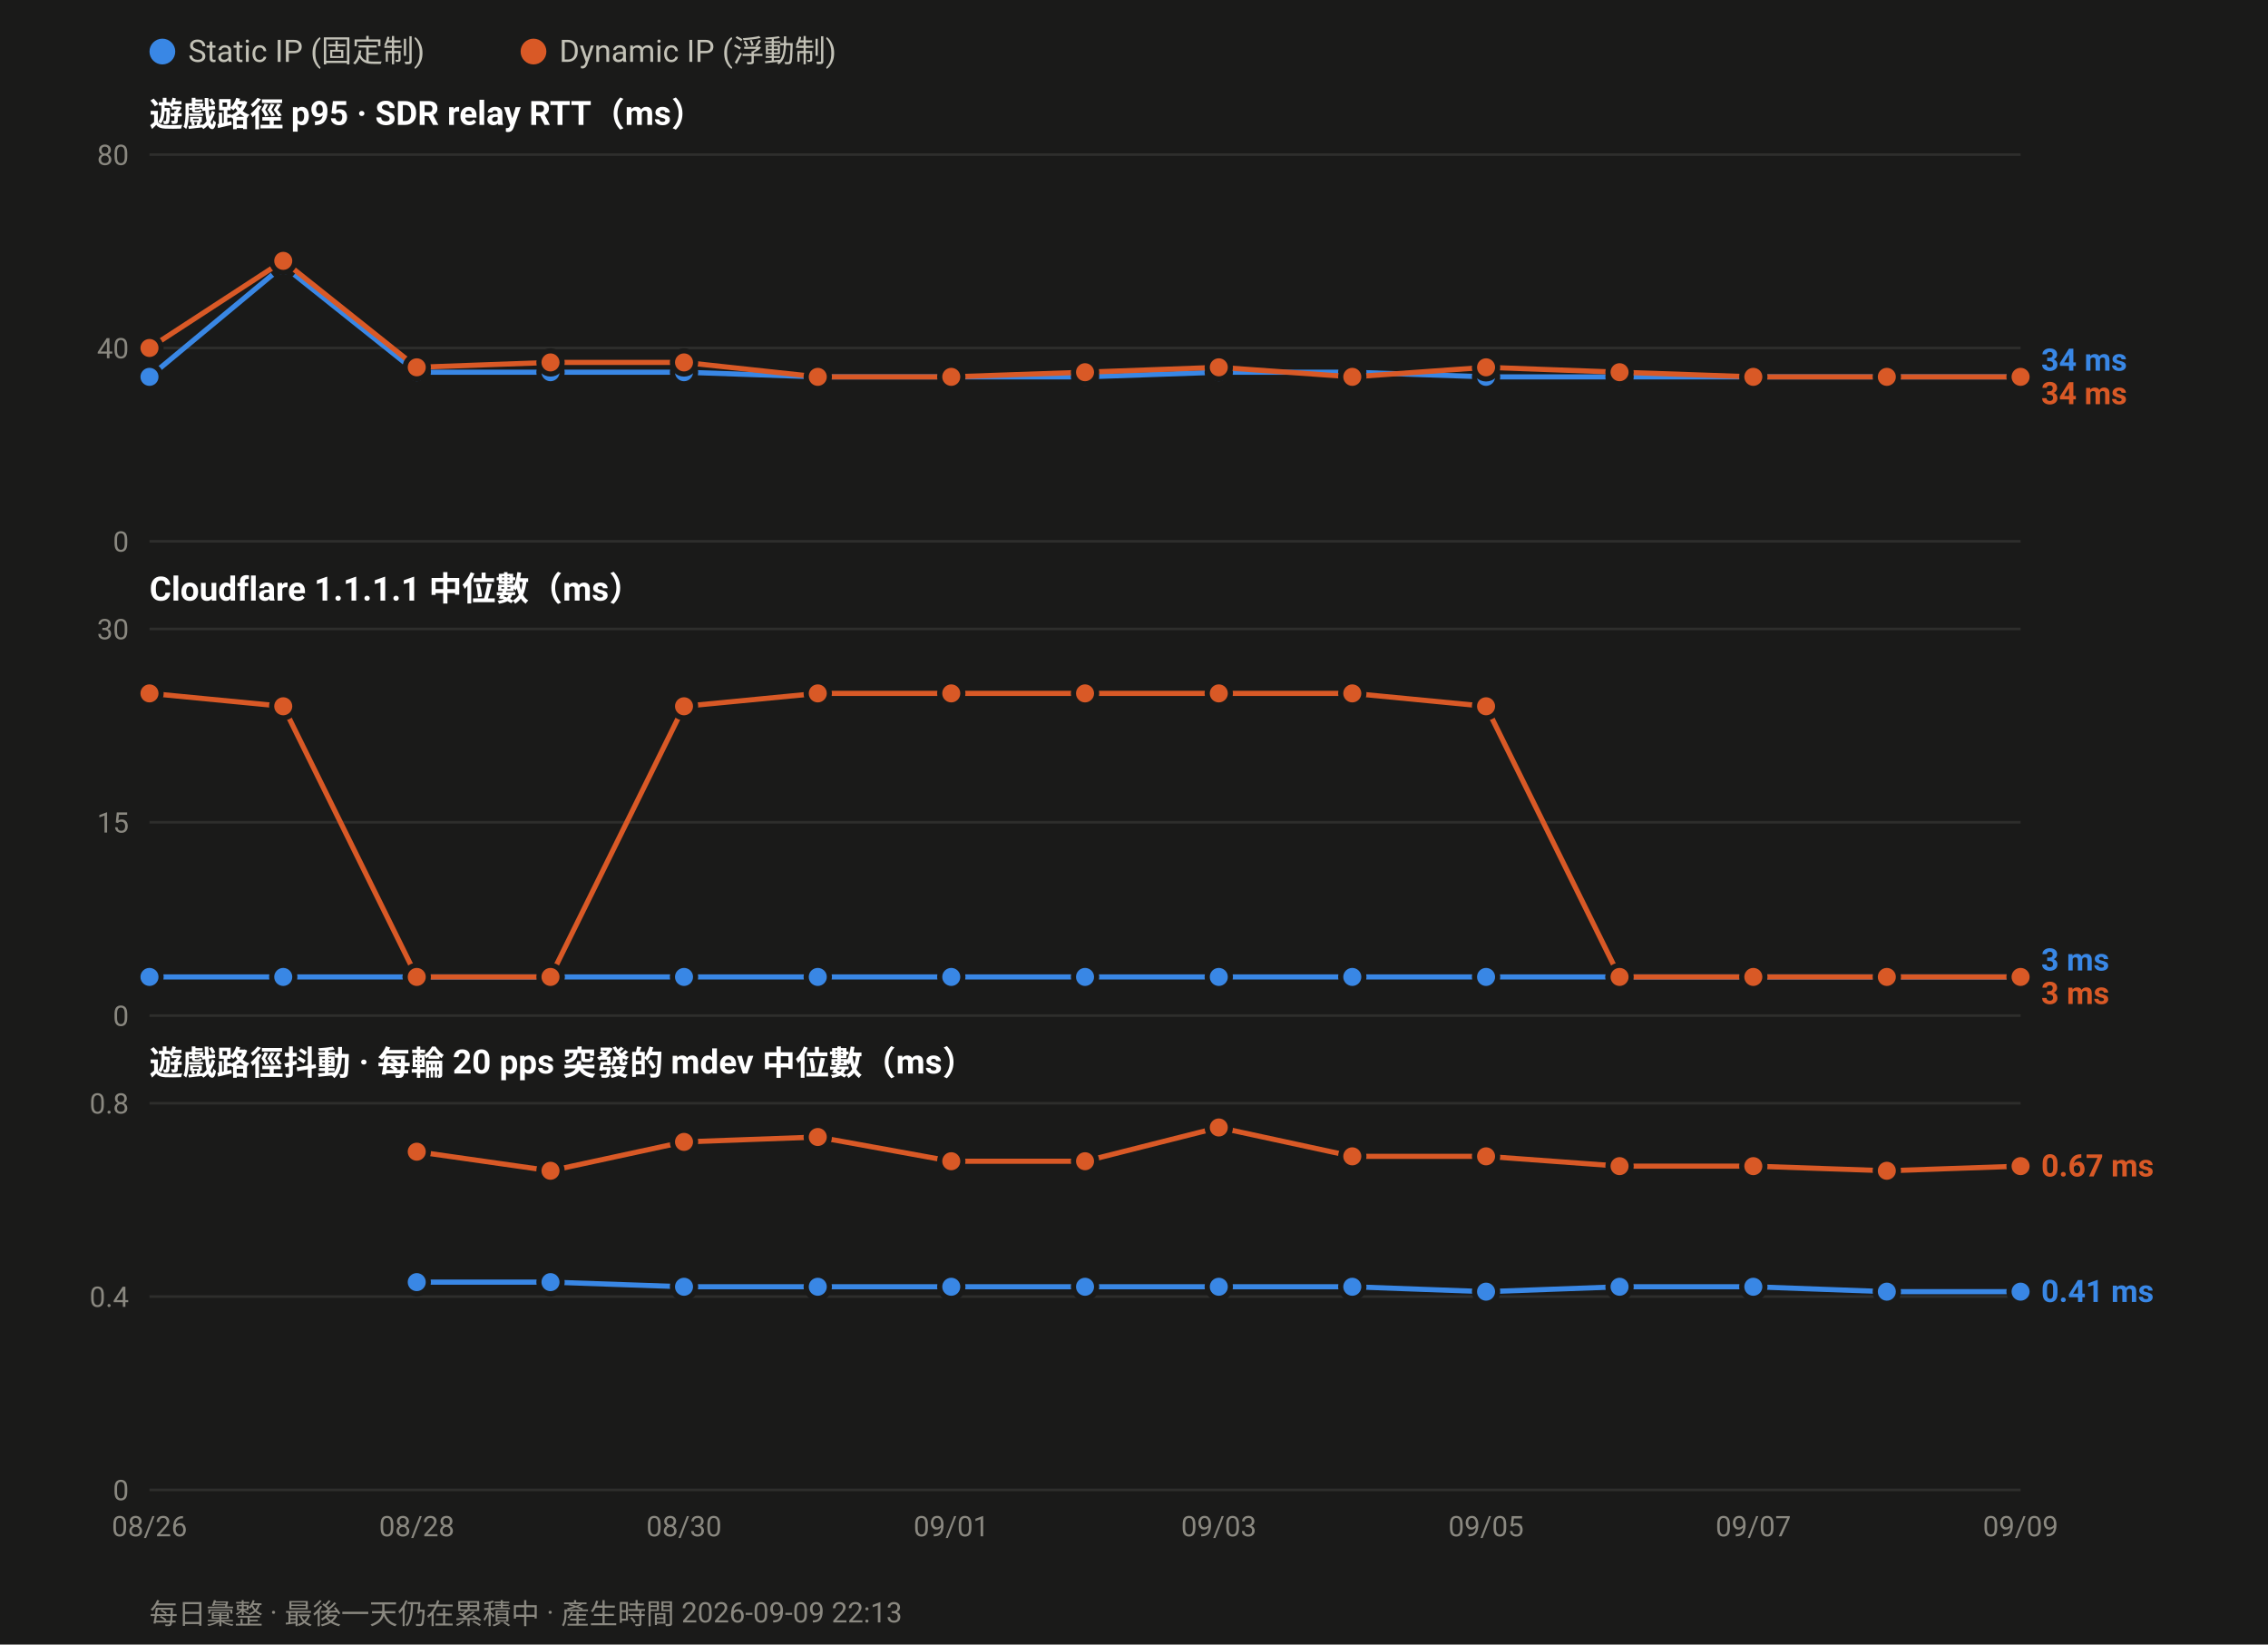
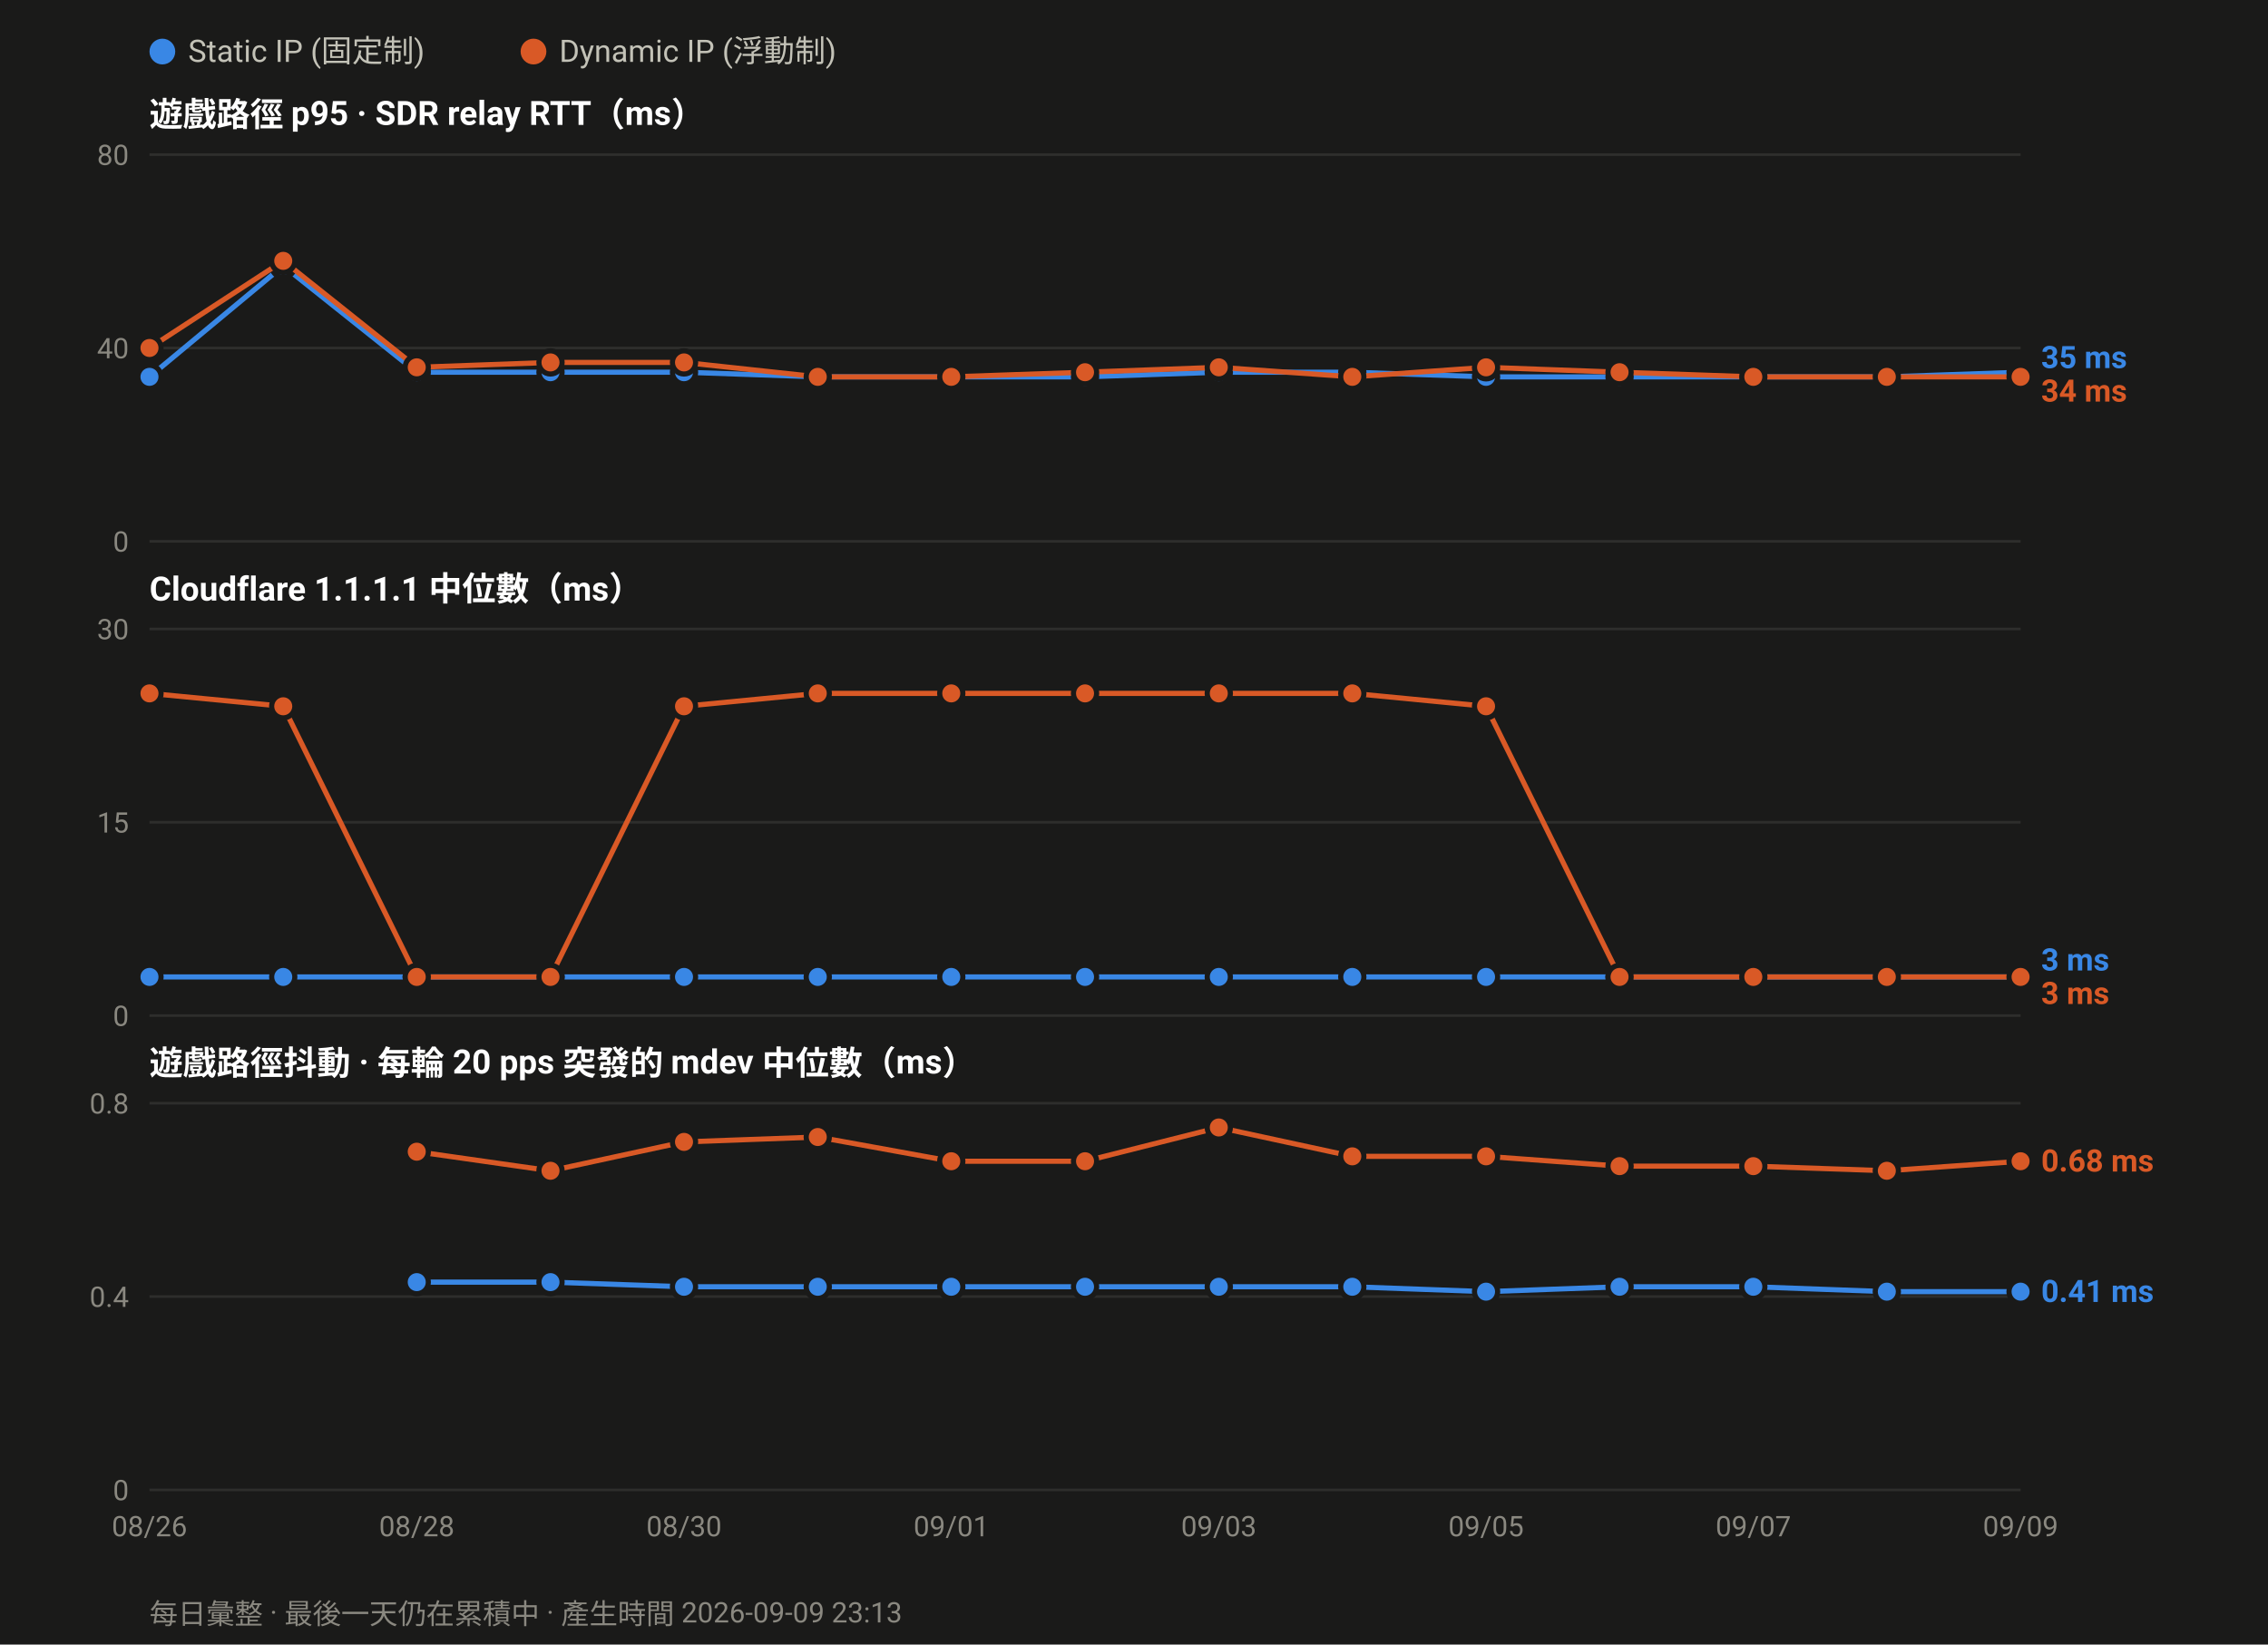
<svg xmlns="http://www.w3.org/2000/svg" width="880" height="638" viewBox="0 0 880 638" font-family="ui-sans-serif,-apple-system,Segoe UI,Roboto,Helvetica,Arial,sans-serif">
  <rect width="880" height="638" fill="#1a1a19" />
  <circle cx="63.0" cy="20" r="5" fill="#3987e5" />
  <text x="73.0" y="24" font-size="12" fill="#c3c2b7">Static IP (固定制)</text>
  <circle cx="207.0" cy="20" r="5" fill="#d95926" />
  <text x="217.0" y="24" font-size="12" fill="#c3c2b7">Dynamic IP (浮動制)</text>
  <text x="58" y="49.0" font-size="13" font-weight="600" fill="#ffffff">遊戲路徑 p95 · SDR relay RTT（ms）</text>
  <line x1="58" y1="210.0" x2="784.0" y2="210.0" stroke="#2e2e2c" stroke-width="1" />
  <text x="50" y="214.0" font-size="11" text-anchor="end" fill="#8a8880">0</text>
  <line x1="58" y1="135.0" x2="784.0" y2="135.0" stroke="#2e2e2c" stroke-width="1" />
  <text x="50" y="139.0" font-size="11" text-anchor="end" fill="#8a8880">40</text>
  <line x1="58" y1="60.0" x2="784.0" y2="60.0" stroke="#2e2e2c" stroke-width="1" />
  <text x="50" y="64.0" font-size="11" text-anchor="end" fill="#8a8880">80</text>
-   <polyline fill="none" stroke="#3987e5" stroke-width="2" stroke-linejoin="round" points="58.0,146.2 109.9,103.1 161.7,144.4 213.6,144.4 265.4,144.4 317.3,146.2 369.1,146.2 421.0,146.2 472.9,144.4 524.7,144.4 576.6,146.2 628.4,146.2 680.3,146.2 732.1,146.2 784.0,146.2" />
+   <polyline fill="none" stroke="#3987e5" stroke-width="2" stroke-linejoin="round" points="58.0,146.2 109.9,103.1 161.7,144.4 213.6,144.4 265.4,144.4 317.3,146.2 369.1,146.2 421.0,146.2 472.9,144.4 524.7,144.4 576.6,146.2 628.4,146.2 680.3,146.2 732.1,146.2 784.0,144.4" />
  <circle cx="58.0" cy="146.2" r="4.5" fill="#3987e5" stroke="#1a1a19" stroke-width="2" />
  <circle cx="109.9" cy="103.1" r="4.5" fill="#3987e5" stroke="#1a1a19" stroke-width="2" />
  <circle cx="161.7" cy="144.4" r="4.5" fill="#3987e5" stroke="#1a1a19" stroke-width="2" />
  <circle cx="213.6" cy="144.4" r="4.5" fill="#3987e5" stroke="#1a1a19" stroke-width="2" />
  <circle cx="265.4" cy="144.4" r="4.5" fill="#3987e5" stroke="#1a1a19" stroke-width="2" />
  <circle cx="317.3" cy="146.2" r="4.5" fill="#3987e5" stroke="#1a1a19" stroke-width="2" />
  <circle cx="369.1" cy="146.2" r="4.5" fill="#3987e5" stroke="#1a1a19" stroke-width="2" />
  <circle cx="421.0" cy="146.2" r="4.5" fill="#3987e5" stroke="#1a1a19" stroke-width="2" />
  <circle cx="472.9" cy="144.4" r="4.5" fill="#3987e5" stroke="#1a1a19" stroke-width="2" />
  <circle cx="524.7" cy="144.4" r="4.5" fill="#3987e5" stroke="#1a1a19" stroke-width="2" />
  <circle cx="576.6" cy="146.2" r="4.5" fill="#3987e5" stroke="#1a1a19" stroke-width="2" />
  <circle cx="628.4" cy="146.2" r="4.5" fill="#3987e5" stroke="#1a1a19" stroke-width="2" />
  <circle cx="680.3" cy="146.2" r="4.5" fill="#3987e5" stroke="#1a1a19" stroke-width="2" />
  <circle cx="732.1" cy="146.2" r="4.5" fill="#3987e5" stroke="#1a1a19" stroke-width="2" />
-   <circle cx="784.0" cy="146.2" r="4.5" fill="#3987e5" stroke="#1a1a19" stroke-width="2" />
+   <circle cx="784.0" cy="144.4" r="4.5" fill="#3987e5" stroke="#1a1a19" stroke-width="2" />
  <polyline fill="none" stroke="#d95926" stroke-width="2" stroke-linejoin="round" points="58.0,135.0 109.9,101.2 161.7,142.5 213.6,140.6 265.4,140.6 317.3,146.2 369.1,146.2 421.0,144.4 472.9,142.5 524.7,146.2 576.6,142.5 628.4,144.4 680.3,146.2 732.1,146.2 784.0,146.2" />
  <circle cx="58.0" cy="135.0" r="4.5" fill="#d95926" stroke="#1a1a19" stroke-width="2" />
  <circle cx="109.9" cy="101.2" r="4.5" fill="#d95926" stroke="#1a1a19" stroke-width="2" />
  <circle cx="161.7" cy="142.5" r="4.5" fill="#d95926" stroke="#1a1a19" stroke-width="2" />
  <circle cx="213.6" cy="140.6" r="4.5" fill="#d95926" stroke="#1a1a19" stroke-width="2" />
  <circle cx="265.4" cy="140.6" r="4.5" fill="#d95926" stroke="#1a1a19" stroke-width="2" />
  <circle cx="317.3" cy="146.2" r="4.5" fill="#d95926" stroke="#1a1a19" stroke-width="2" />
  <circle cx="369.1" cy="146.2" r="4.5" fill="#d95926" stroke="#1a1a19" stroke-width="2" />
  <circle cx="421.0" cy="144.4" r="4.5" fill="#d95926" stroke="#1a1a19" stroke-width="2" />
  <circle cx="472.9" cy="142.5" r="4.5" fill="#d95926" stroke="#1a1a19" stroke-width="2" />
  <circle cx="524.7" cy="146.2" r="4.5" fill="#d95926" stroke="#1a1a19" stroke-width="2" />
  <circle cx="576.6" cy="142.5" r="4.5" fill="#d95926" stroke="#1a1a19" stroke-width="2" />
  <circle cx="628.4" cy="144.4" r="4.5" fill="#d95926" stroke="#1a1a19" stroke-width="2" />
  <circle cx="680.3" cy="146.2" r="4.5" fill="#d95926" stroke="#1a1a19" stroke-width="2" />
  <circle cx="732.1" cy="146.2" r="4.5" fill="#d95926" stroke="#1a1a19" stroke-width="2" />
  <circle cx="784.0" cy="146.2" r="4.5" fill="#d95926" stroke="#1a1a19" stroke-width="2" />
-   <text x="792.0" y="143.8" font-size="12" font-weight="600" fill="#3987e5">34 ms</text>
-   <text x="792.0" y="156.8" font-size="12" font-weight="600" fill="#d95926">34 ms</text>
+   <text x="792.0" y="142.8" font-size="12" font-weight="600" fill="#3987e5">35 ms</text>
+   <text x="792.0" y="155.8" font-size="12" font-weight="600" fill="#d95926">34 ms</text>
  <text x="58" y="233.0" font-size="13" font-weight="600" fill="#ffffff">Cloudflare 1.1.1.1 中位數（ms）</text>
  <line x1="58" y1="394.0" x2="784.0" y2="394.0" stroke="#2e2e2c" stroke-width="1" />
  <text x="50" y="398.0" font-size="11" text-anchor="end" fill="#8a8880">0</text>
  <line x1="58" y1="319.0" x2="784.0" y2="319.0" stroke="#2e2e2c" stroke-width="1" />
  <text x="50" y="323.0" font-size="11" text-anchor="end" fill="#8a8880">15</text>
  <line x1="58" y1="244.0" x2="784.0" y2="244.0" stroke="#2e2e2c" stroke-width="1" />
  <text x="50" y="248.0" font-size="11" text-anchor="end" fill="#8a8880">30</text>
  <polyline fill="none" stroke="#3987e5" stroke-width="2" stroke-linejoin="round" points="58.0,379.0 109.9,379.0 161.7,379.0 213.6,379.0 265.4,379.0 317.3,379.0 369.1,379.0 421.0,379.0 472.9,379.0 524.7,379.0 576.6,379.0 628.4,379.0 680.3,379.0 732.1,379.0 784.0,379.0" />
  <circle cx="58.0" cy="379.0" r="4.5" fill="#3987e5" stroke="#1a1a19" stroke-width="2" />
  <circle cx="109.9" cy="379.0" r="4.5" fill="#3987e5" stroke="#1a1a19" stroke-width="2" />
  <circle cx="161.7" cy="379.0" r="4.5" fill="#3987e5" stroke="#1a1a19" stroke-width="2" />
  <circle cx="213.6" cy="379.0" r="4.5" fill="#3987e5" stroke="#1a1a19" stroke-width="2" />
  <circle cx="265.4" cy="379.0" r="4.5" fill="#3987e5" stroke="#1a1a19" stroke-width="2" />
  <circle cx="317.3" cy="379.0" r="4.5" fill="#3987e5" stroke="#1a1a19" stroke-width="2" />
  <circle cx="369.1" cy="379.0" r="4.5" fill="#3987e5" stroke="#1a1a19" stroke-width="2" />
  <circle cx="421.0" cy="379.0" r="4.5" fill="#3987e5" stroke="#1a1a19" stroke-width="2" />
  <circle cx="472.9" cy="379.0" r="4.5" fill="#3987e5" stroke="#1a1a19" stroke-width="2" />
  <circle cx="524.7" cy="379.0" r="4.5" fill="#3987e5" stroke="#1a1a19" stroke-width="2" />
  <circle cx="576.6" cy="379.0" r="4.5" fill="#3987e5" stroke="#1a1a19" stroke-width="2" />
  <circle cx="628.4" cy="379.0" r="4.5" fill="#3987e5" stroke="#1a1a19" stroke-width="2" />
  <circle cx="680.3" cy="379.0" r="4.5" fill="#3987e5" stroke="#1a1a19" stroke-width="2" />
  <circle cx="732.1" cy="379.0" r="4.5" fill="#3987e5" stroke="#1a1a19" stroke-width="2" />
  <circle cx="784.0" cy="379.0" r="4.5" fill="#3987e5" stroke="#1a1a19" stroke-width="2" />
  <polyline fill="none" stroke="#d95926" stroke-width="2" stroke-linejoin="round" points="58.0,269.0 109.9,274.0 161.7,379.0 213.6,379.0 265.4,274.0 317.3,269.0 369.1,269.0 421.0,269.0 472.9,269.0 524.7,269.0 576.6,274.0 628.4,379.0 680.3,379.0 732.1,379.0 784.0,379.0" />
  <circle cx="58.0" cy="269.0" r="4.5" fill="#d95926" stroke="#1a1a19" stroke-width="2" />
  <circle cx="109.9" cy="274.0" r="4.5" fill="#d95926" stroke="#1a1a19" stroke-width="2" />
  <circle cx="161.7" cy="379.0" r="4.5" fill="#d95926" stroke="#1a1a19" stroke-width="2" />
  <circle cx="213.6" cy="379.0" r="4.5" fill="#d95926" stroke="#1a1a19" stroke-width="2" />
  <circle cx="265.4" cy="274.0" r="4.5" fill="#d95926" stroke="#1a1a19" stroke-width="2" />
  <circle cx="317.3" cy="269.0" r="4.5" fill="#d95926" stroke="#1a1a19" stroke-width="2" />
  <circle cx="369.1" cy="269.0" r="4.5" fill="#d95926" stroke="#1a1a19" stroke-width="2" />
  <circle cx="421.0" cy="269.0" r="4.5" fill="#d95926" stroke="#1a1a19" stroke-width="2" />
  <circle cx="472.9" cy="269.0" r="4.5" fill="#d95926" stroke="#1a1a19" stroke-width="2" />
  <circle cx="524.7" cy="269.0" r="4.5" fill="#d95926" stroke="#1a1a19" stroke-width="2" />
  <circle cx="576.6" cy="274.0" r="4.5" fill="#d95926" stroke="#1a1a19" stroke-width="2" />
  <circle cx="628.4" cy="379.0" r="4.5" fill="#d95926" stroke="#1a1a19" stroke-width="2" />
  <circle cx="680.3" cy="379.0" r="4.5" fill="#d95926" stroke="#1a1a19" stroke-width="2" />
  <circle cx="732.1" cy="379.0" r="4.5" fill="#d95926" stroke="#1a1a19" stroke-width="2" />
  <circle cx="784.0" cy="379.0" r="4.5" fill="#d95926" stroke="#1a1a19" stroke-width="2" />
  <text x="792.0" y="376.5" font-size="12" font-weight="600" fill="#3987e5">3 ms</text>
  <text x="792.0" y="389.5" font-size="12" font-weight="600" fill="#d95926">3 ms</text>
  <text x="58" y="417.0" font-size="13" font-weight="600" fill="#ffffff">遊戲路徑抖動 · 每輪 20 pps 突發的 mdev 中位數（ms）</text>
  <line x1="58" y1="578.0" x2="784.0" y2="578.0" stroke="#2e2e2c" stroke-width="1" />
  <text x="50" y="582.0" font-size="11" text-anchor="end" fill="#8a8880">0</text>
  <line x1="58" y1="503.0" x2="784.0" y2="503.0" stroke="#2e2e2c" stroke-width="1" />
  <text x="50" y="507.0" font-size="11" text-anchor="end" fill="#8a8880">0.4</text>
  <line x1="58" y1="428.0" x2="784.0" y2="428.0" stroke="#2e2e2c" stroke-width="1" />
  <text x="50" y="432.0" font-size="11" text-anchor="end" fill="#8a8880">0.8</text>
  <polyline fill="none" stroke="#3987e5" stroke-width="2" stroke-linejoin="round" points="161.7,497.4 213.6,497.4 265.4,499.2 317.3,499.2 369.1,499.2 421.0,499.2 472.9,499.2 524.7,499.2 576.6,501.1 628.4,499.2 680.3,499.2 732.1,501.1 784.0,501.1" />
  <circle cx="161.7" cy="497.4" r="4.5" fill="#3987e5" stroke="#1a1a19" stroke-width="2" />
  <circle cx="213.6" cy="497.4" r="4.5" fill="#3987e5" stroke="#1a1a19" stroke-width="2" />
  <circle cx="265.4" cy="499.2" r="4.5" fill="#3987e5" stroke="#1a1a19" stroke-width="2" />
  <circle cx="317.3" cy="499.2" r="4.5" fill="#3987e5" stroke="#1a1a19" stroke-width="2" />
  <circle cx="369.1" cy="499.2" r="4.5" fill="#3987e5" stroke="#1a1a19" stroke-width="2" />
  <circle cx="421.0" cy="499.2" r="4.5" fill="#3987e5" stroke="#1a1a19" stroke-width="2" />
  <circle cx="472.9" cy="499.2" r="4.5" fill="#3987e5" stroke="#1a1a19" stroke-width="2" />
  <circle cx="524.7" cy="499.2" r="4.5" fill="#3987e5" stroke="#1a1a19" stroke-width="2" />
  <circle cx="576.6" cy="501.1" r="4.5" fill="#3987e5" stroke="#1a1a19" stroke-width="2" />
  <circle cx="628.4" cy="499.2" r="4.5" fill="#3987e5" stroke="#1a1a19" stroke-width="2" />
  <circle cx="680.3" cy="499.2" r="4.5" fill="#3987e5" stroke="#1a1a19" stroke-width="2" />
  <circle cx="732.1" cy="501.1" r="4.5" fill="#3987e5" stroke="#1a1a19" stroke-width="2" />
  <circle cx="784.0" cy="501.1" r="4.5" fill="#3987e5" stroke="#1a1a19" stroke-width="2" />
-   <polyline fill="none" stroke="#d95926" stroke-width="2" stroke-linejoin="round" points="161.7,446.8 213.6,454.2 265.4,443.0 317.3,441.1 369.1,450.5 421.0,450.5 472.9,437.4 524.7,448.6 576.6,448.6 628.4,452.4 680.3,452.4 732.1,454.2 784.0,452.4" />
+   <polyline fill="none" stroke="#d95926" stroke-width="2" stroke-linejoin="round" points="161.7,446.8 213.6,454.2 265.4,443.0 317.3,441.1 369.1,450.5 421.0,450.5 472.9,437.4 524.7,448.6 576.6,448.6 628.4,452.4 680.3,452.4 732.1,454.2 784.0,450.5" />
  <circle cx="161.7" cy="446.8" r="4.5" fill="#d95926" stroke="#1a1a19" stroke-width="2" />
  <circle cx="213.6" cy="454.2" r="4.5" fill="#d95926" stroke="#1a1a19" stroke-width="2" />
  <circle cx="265.4" cy="443.0" r="4.5" fill="#d95926" stroke="#1a1a19" stroke-width="2" />
  <circle cx="317.3" cy="441.1" r="4.5" fill="#d95926" stroke="#1a1a19" stroke-width="2" />
  <circle cx="369.1" cy="450.5" r="4.5" fill="#d95926" stroke="#1a1a19" stroke-width="2" />
  <circle cx="421.0" cy="450.5" r="4.5" fill="#d95926" stroke="#1a1a19" stroke-width="2" />
  <circle cx="472.9" cy="437.4" r="4.5" fill="#d95926" stroke="#1a1a19" stroke-width="2" />
  <circle cx="524.7" cy="448.6" r="4.5" fill="#d95926" stroke="#1a1a19" stroke-width="2" />
  <circle cx="576.6" cy="448.6" r="4.5" fill="#d95926" stroke="#1a1a19" stroke-width="2" />
  <circle cx="628.4" cy="452.4" r="4.5" fill="#d95926" stroke="#1a1a19" stroke-width="2" />
  <circle cx="680.3" cy="452.4" r="4.5" fill="#d95926" stroke="#1a1a19" stroke-width="2" />
  <circle cx="732.1" cy="454.2" r="4.5" fill="#d95926" stroke="#1a1a19" stroke-width="2" />
-   <circle cx="784.0" cy="452.4" r="4.5" fill="#d95926" stroke="#1a1a19" stroke-width="2" />
-   <text x="792.0" y="456.4" font-size="12" font-weight="600" fill="#d95926">0.67 ms</text>
+   <circle cx="784.0" cy="450.5" r="4.5" fill="#d95926" stroke="#1a1a19" stroke-width="2" />
+   <text x="792.0" y="454.5" font-size="12" font-weight="600" fill="#d95926">0.68 ms</text>
  <text x="792.0" y="505.1" font-size="12" font-weight="600" fill="#3987e5">0.41 ms</text>
  <text x="58.0" y="596.0" font-size="11" text-anchor="middle" fill="#8a8880">08/26</text>
  <text x="161.7" y="596.0" font-size="11" text-anchor="middle" fill="#8a8880">08/28</text>
  <text x="265.4" y="596.0" font-size="11" text-anchor="middle" fill="#8a8880">08/30</text>
  <text x="369.1" y="596.0" font-size="11" text-anchor="middle" fill="#8a8880">09/01</text>
  <text x="472.9" y="596.0" font-size="11" text-anchor="middle" fill="#8a8880">09/03</text>
  <text x="576.6" y="596.0" font-size="11" text-anchor="middle" fill="#8a8880">09/05</text>
  <text x="680.3" y="596.0" font-size="11" text-anchor="middle" fill="#8a8880">09/07</text>
  <text x="784.0" y="596.0" font-size="11" text-anchor="middle" fill="#8a8880">09/09</text>
-   <text x="58" y="630" font-size="11" fill="#8a8880">每日彙整 · 最後一天仍在累積中 · 產生時間 2026-09-09 22:13</text>
+   <text x="58" y="630" font-size="11" fill="#8a8880">每日彙整 · 最後一天仍在累積中 · 產生時間 2026-09-09 23:13</text>
</svg>
